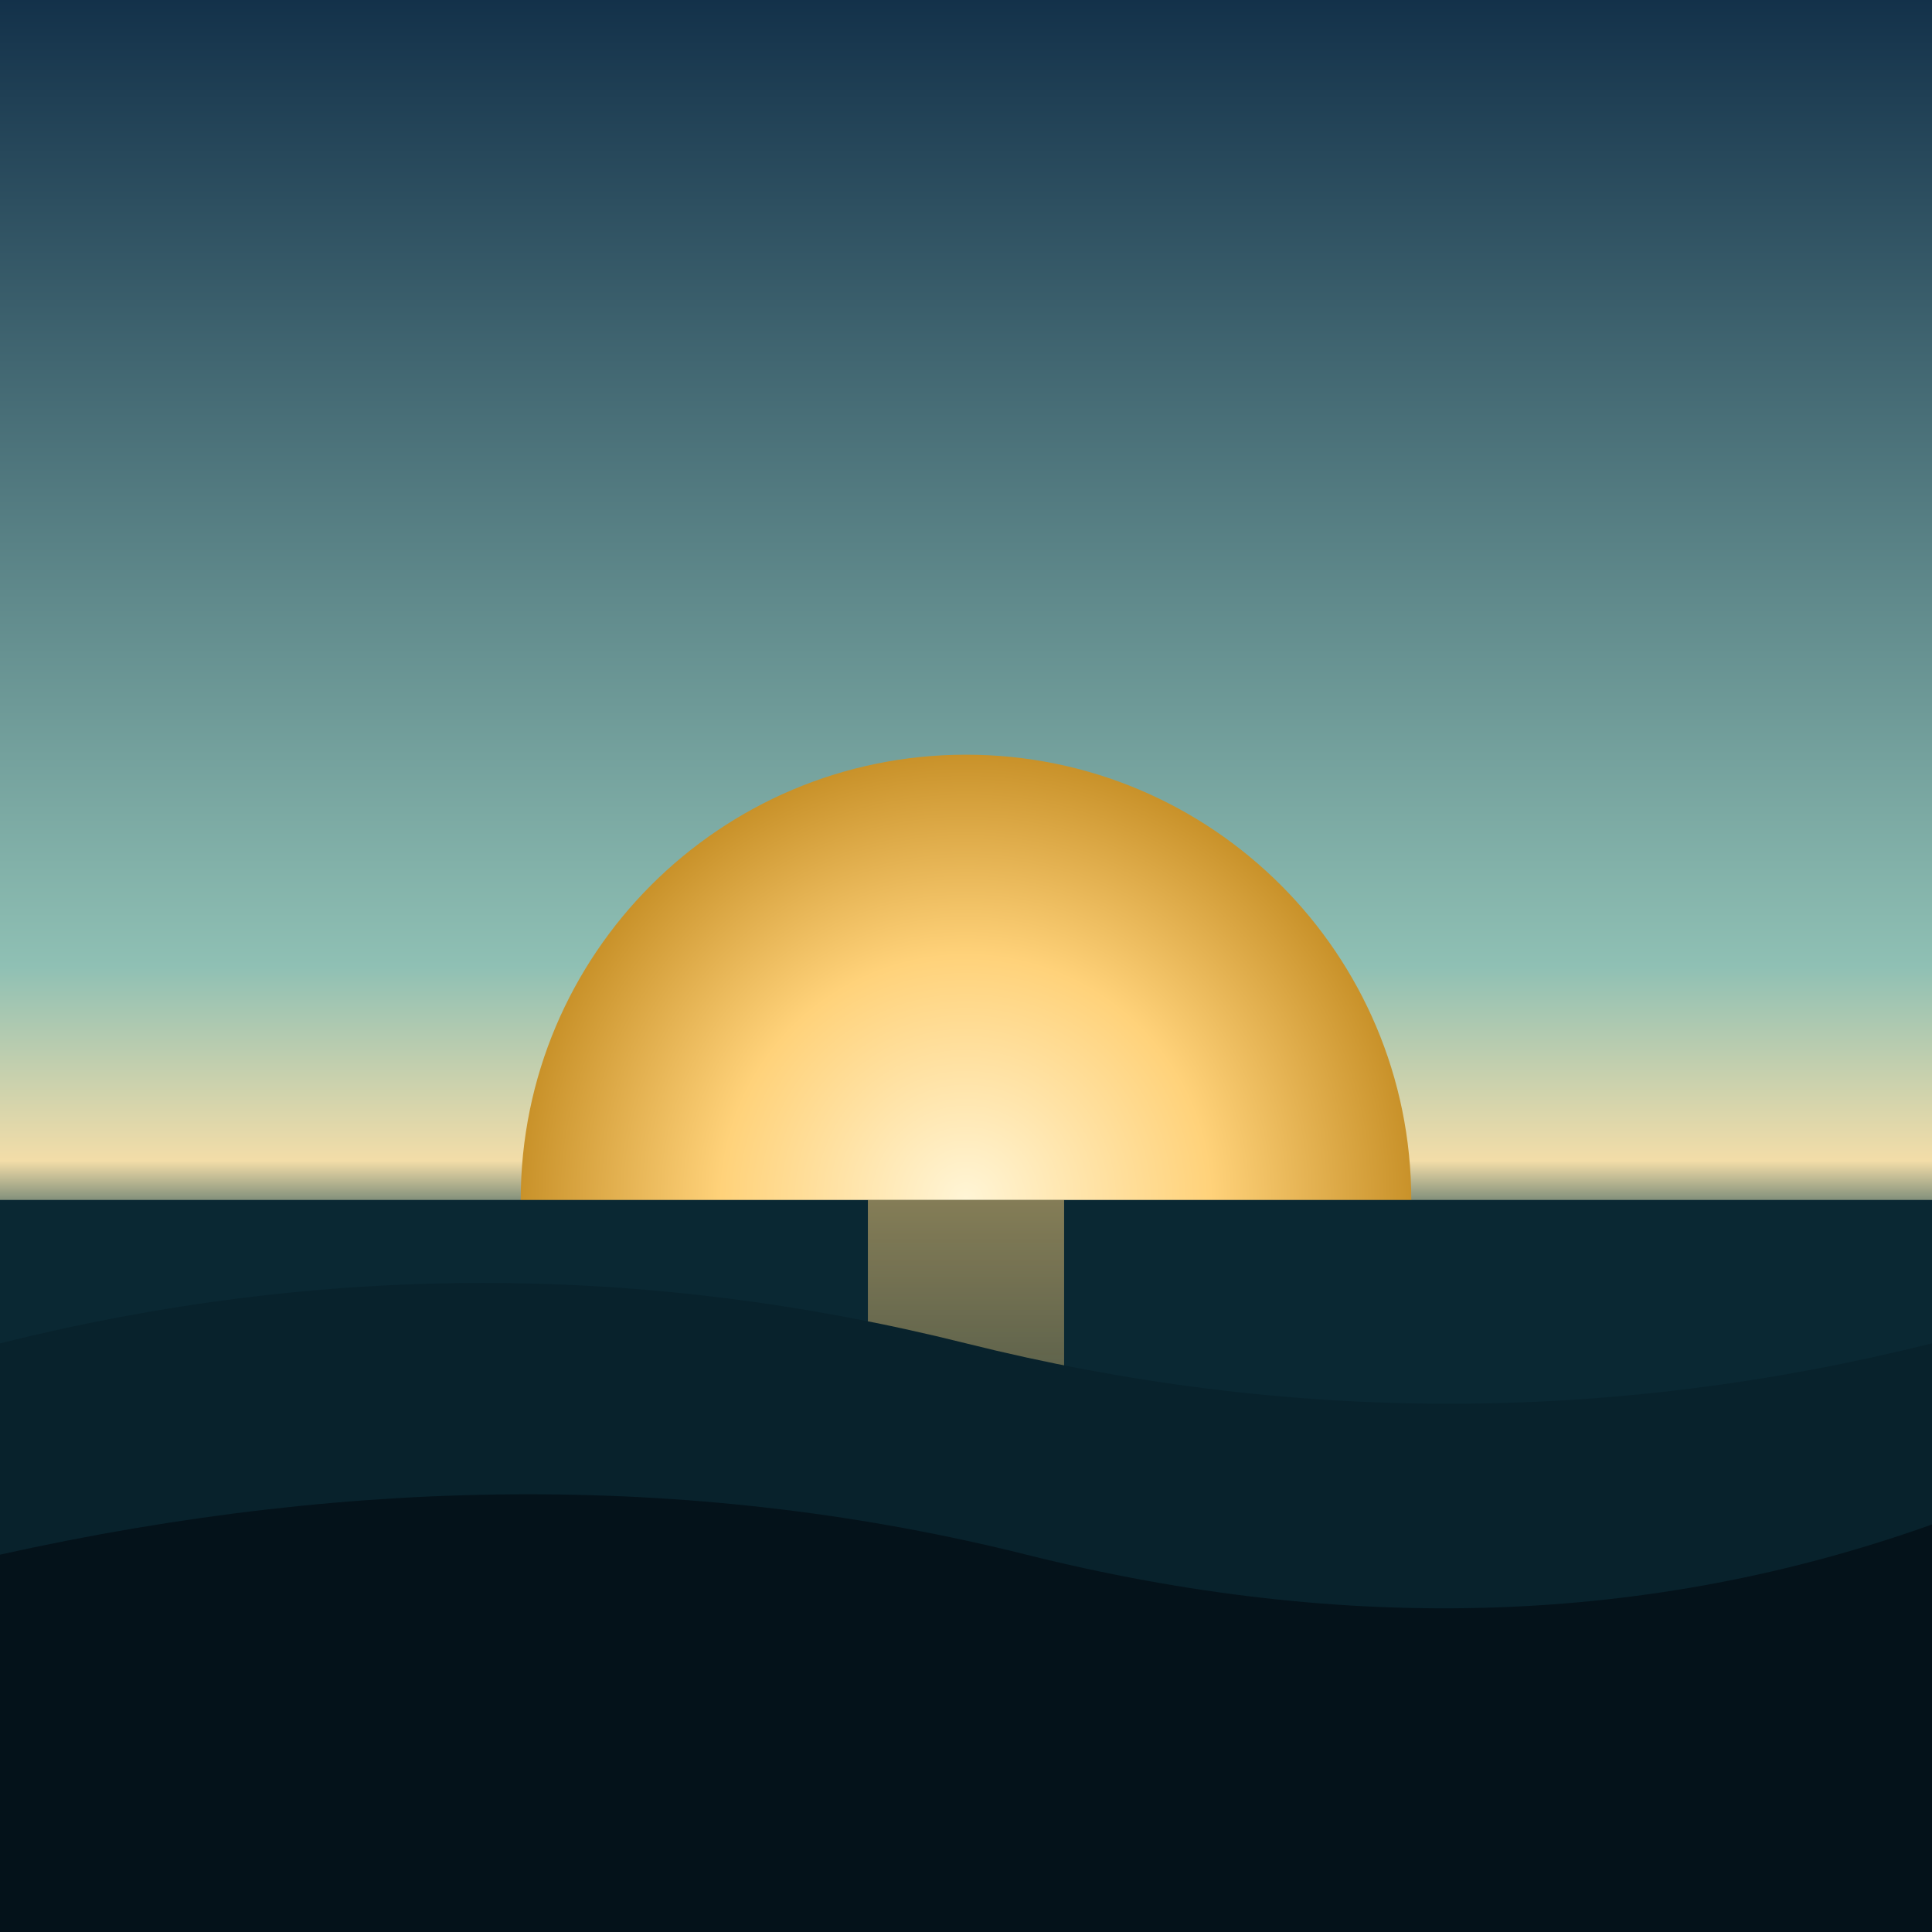
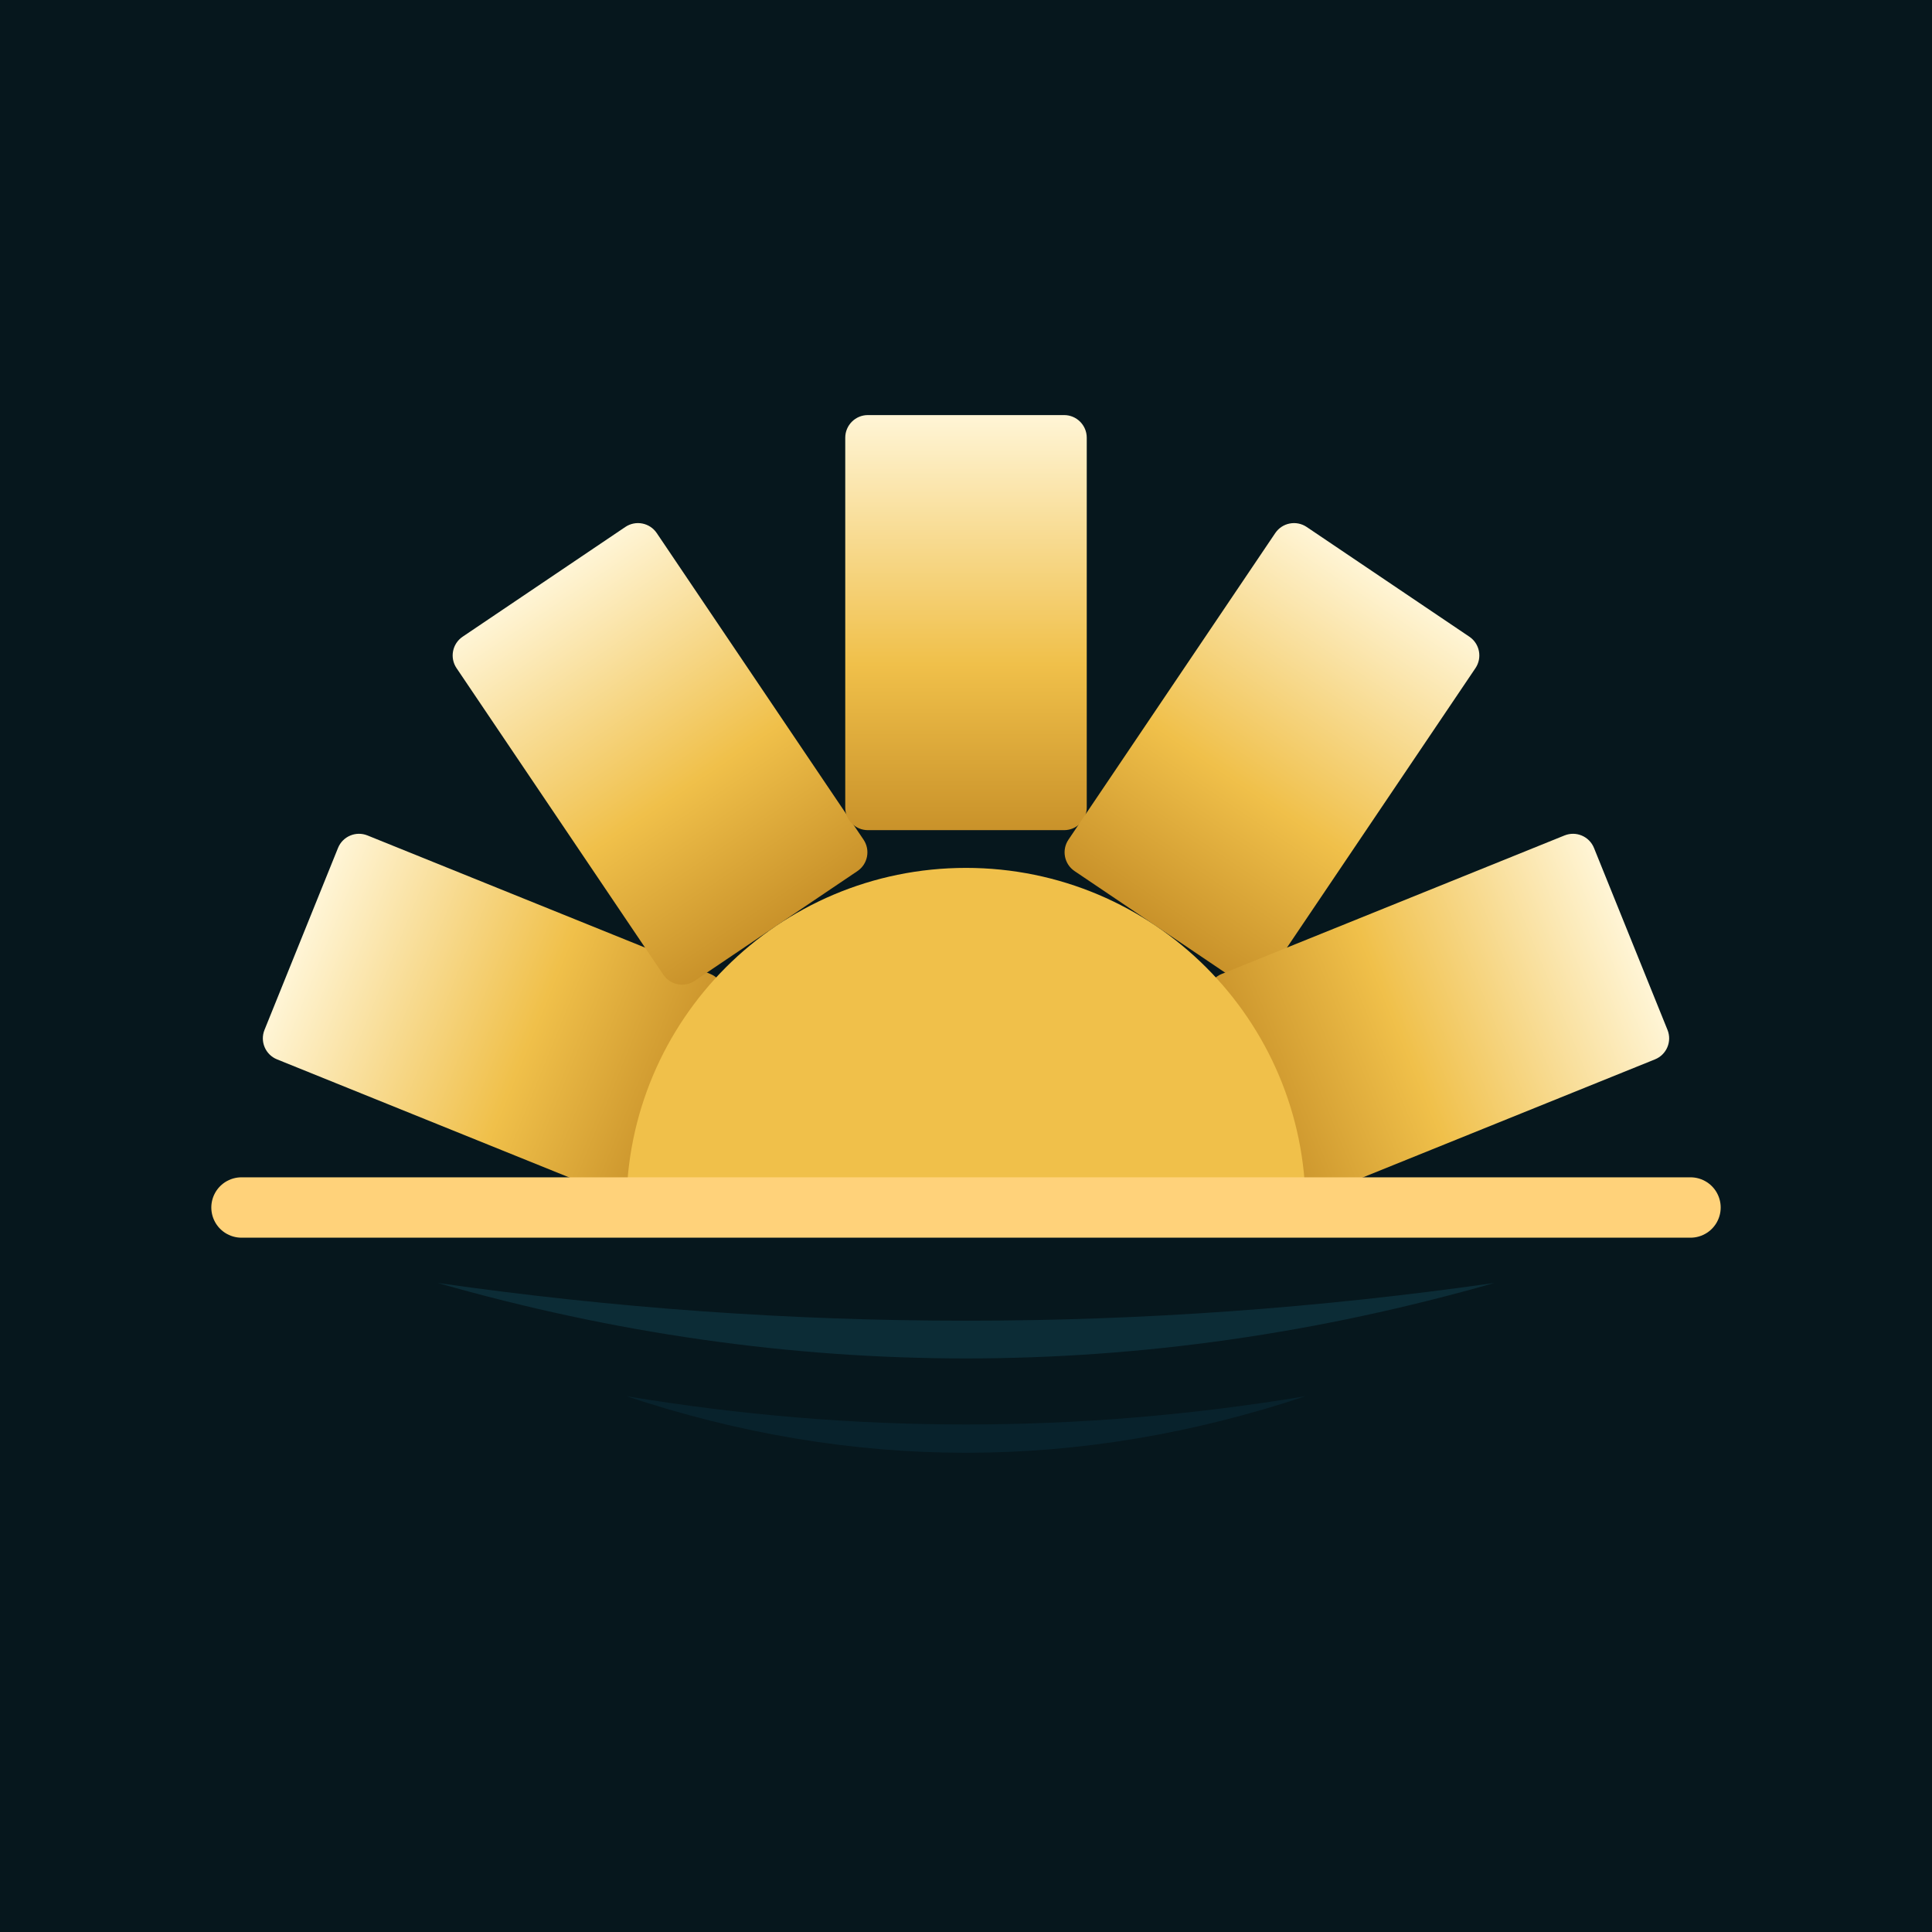
<svg xmlns="http://www.w3.org/2000/svg" viewBox="0 0 512 512" width="512" height="512">
  <defs>
-     <linearGradient id="sky" x1="0" y1="0" x2="0" y2="1">
-       <stop offset="0" stop-color="#123049" />
-       <stop offset="0.5" stop-color="#8fc0b4" />
-       <stop offset="0.6" stop-color="#f3dda8" />
-       <stop offset="0.64" stop-color="#14454f" />
-       <stop offset="1" stop-color="#04121a" />
-     </linearGradient>
-     <radialGradient id="disc" cx="0.5" cy="0.5" r="0.5">
+     <linearGradient id="cardLight" x1="0" y1="0" x2="0" y2="1">
      <stop offset="0" stop-color="#fff5d6" />
-       <stop offset="0.55" stop-color="#ffd27a" />
+       <stop offset="0.6" stop-color="#f0c04a" />
      <stop offset="1" stop-color="#c9922a" />
-     </radialGradient>
-     <linearGradient id="glint" x1="0" y1="0" x2="0" y2="1">
-       <stop offset="0" stop-color="#ffd27a" stop-opacity="0.5" />
-       <stop offset="1" stop-color="#ffd27a" stop-opacity="0" />
    </linearGradient>
  </defs>
-   <rect width="512" height="512" fill="url(#sky)" />
-   <circle cx="256" cy="318" r="118" fill="url(#disc)" />
-   <rect x="0" y="318" width="512" height="194" fill="#0a2833" />
-   <rect x="230" y="318" width="52" height="150" fill="url(#glint)" />
-   <path d="M0 356 Q128 324 256 356 T512 356 L512 512 L0 512 Z" fill="#08222c" />
-   <path d="M0 412 Q144 380 272 412 T512 404 L512 512 L0 512 Z" fill="#04121a" />
+   <rect width="512" height="512" fill="#06171d" />
+   <g transform="translate(256, 320)">
+     <path d="M -140 20 Q 0 60 140 20 Q 0 40 -140 20 Z" fill="#0c2c36" />
+     <path d="M -90 50 Q 0 80 90 50 Q 0 65 -90 50 Z" fill="#08222c" />
+     <g fill="url(#cardLight)">
+       <rect x="-32" y="-190" width="64" height="110" rx="6" transform="rotate(-68)" />
+       <rect x="-32" y="-200" width="64" height="110" rx="6" transform="rotate(-34)" />
+       <rect x="-32" y="-210" width="64" height="110" rx="6" />
+       <rect x="-32" y="-200" width="64" height="110" rx="6" transform="rotate(34)" />
+       <rect x="-32" y="-190" width="64" height="110" rx="6" transform="rotate(68)" />
+     </g>
+     <path d="M -90 0 A 90 90 0 0 1 90 0 Z" fill="#f0c04a" />
+     <line x1="-192" y1="0" x2="192" y2="0" stroke="#ffd27a" stroke-width="16" stroke-linecap="round" />
+   </g>
</svg>
